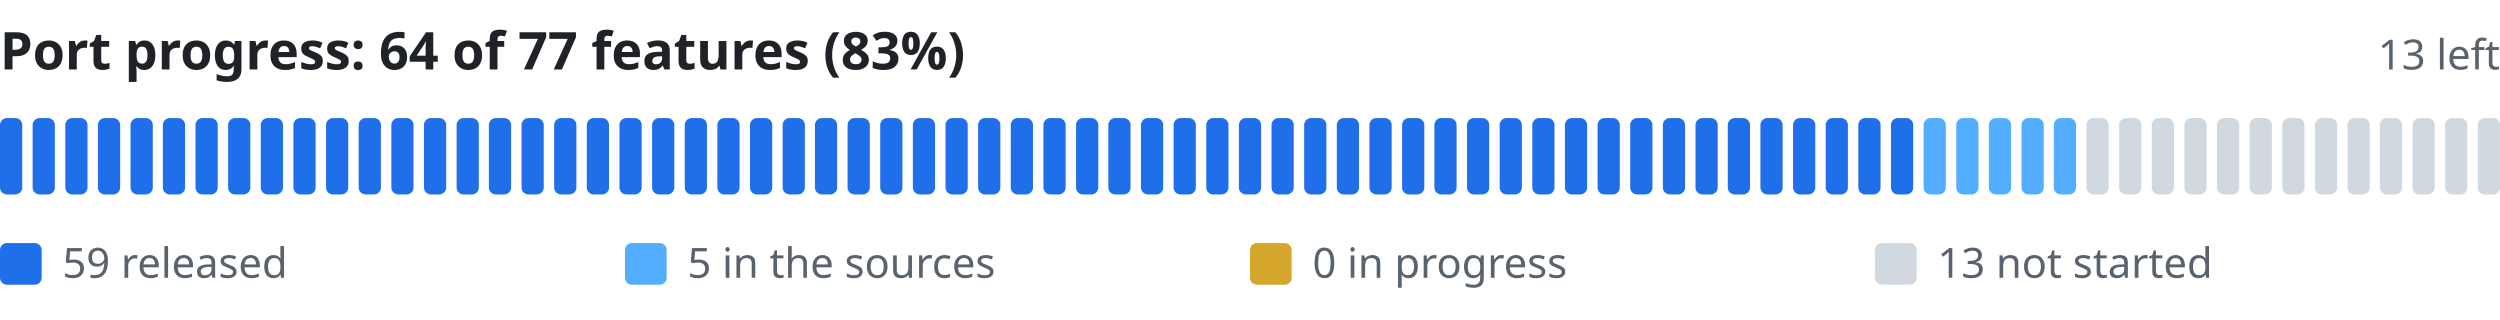
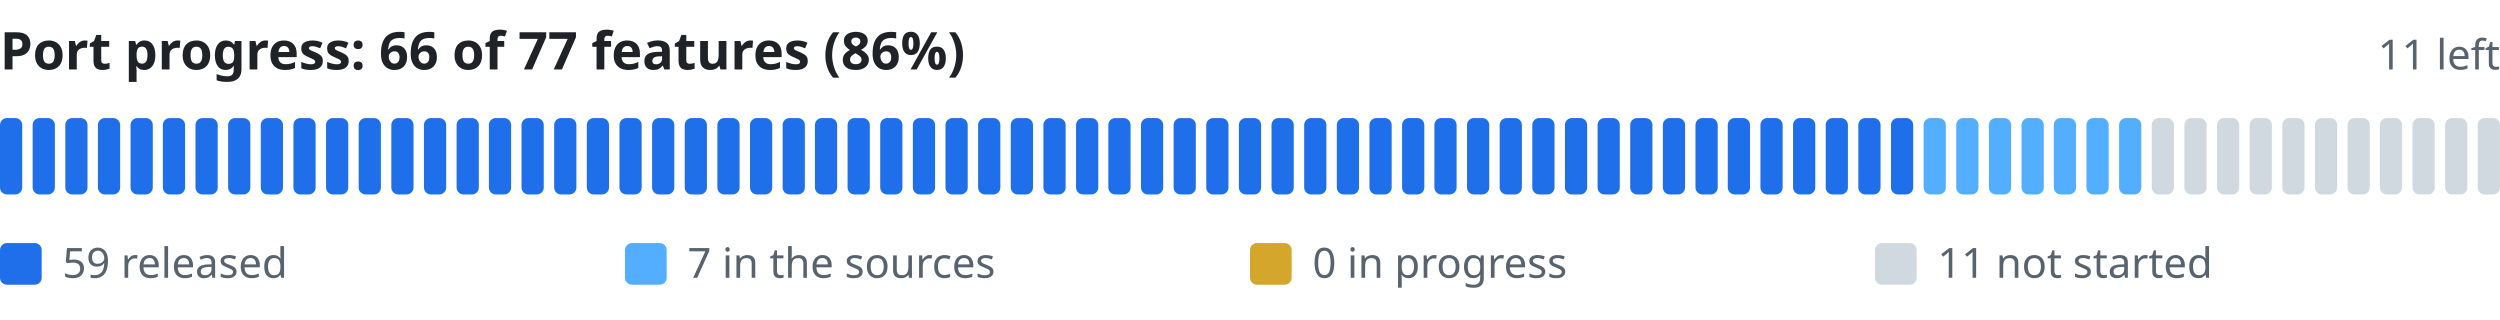
- <svg xmlns="http://www.w3.org/2000/svg" width="720" height="92" viewBox="0 0 720 92" role="img" aria-label="64 of 77 features done, 13 left">
+ <svg xmlns="http://www.w3.org/2000/svg" width="720" height="92" viewBox="0 0 720 92" role="img" aria-label="66 of 77 features done, 11 left">
  <style>
text { font-family: -apple-system, "Segoe UI", "Noto Sans", Helvetica, Arial, sans-serif; fill: #1f2328; }
.title { font-size: 15px; font-weight: 600; }
.small { font-size: 12px; fill: #59636e; }
.released { fill: #1f6feb; }
.sources { fill: #54aeff; }
.doing { fill: #d4a72c; }
.left { fill: #d1d9e0; }
@media (prefers-color-scheme: dark) {
  text { fill: #f0f6fc; }
  .small { fill: #9198a1; }
  .released { fill: #4493f8; }
  .sources { fill: #1f4f8f; }
  .doing { fill: #bb8009; }
  .left { fill: #3d444d; }
}
</style>
-   <text class="title" x="0" y="20">Port progress: 64 of 77 features (83%)</text>
-   <text class="small" x="720" y="20" text-anchor="end">13 left</text>
+   <text class="title" x="0" y="20">Port progress: 66 of 77 features (86%)</text>
+   <text class="small" x="720" y="20" text-anchor="end">11 left</text>
  <rect class="released" x="0.0" y="34" width="6.4" height="22" rx="2" />
  <rect class="released" x="9.4" y="34" width="6.4" height="22" rx="2" />
  <rect class="released" x="18.8" y="34" width="6.4" height="22" rx="2" />
  <rect class="released" x="28.2" y="34" width="6.4" height="22" rx="2" />
  <rect class="released" x="37.6" y="34" width="6.4" height="22" rx="2" />
  <rect class="released" x="46.9" y="34" width="6.4" height="22" rx="2" />
  <rect class="released" x="56.3" y="34" width="6.4" height="22" rx="2" />
  <rect class="released" x="65.7" y="34" width="6.4" height="22" rx="2" />
  <rect class="released" x="75.1" y="34" width="6.4" height="22" rx="2" />
  <rect class="released" x="84.5" y="34" width="6.4" height="22" rx="2" />
  <rect class="released" x="93.9" y="34" width="6.4" height="22" rx="2" />
  <rect class="released" x="103.3" y="34" width="6.4" height="22" rx="2" />
  <rect class="released" x="112.7" y="34" width="6.4" height="22" rx="2" />
  <rect class="released" x="122.1" y="34" width="6.4" height="22" rx="2" />
  <rect class="released" x="131.5" y="34" width="6.4" height="22" rx="2" />
  <rect class="released" x="140.8" y="34" width="6.4" height="22" rx="2" />
  <rect class="released" x="150.2" y="34" width="6.4" height="22" rx="2" />
  <rect class="released" x="159.6" y="34" width="6.4" height="22" rx="2" />
  <rect class="released" x="169.0" y="34" width="6.4" height="22" rx="2" />
  <rect class="released" x="178.4" y="34" width="6.4" height="22" rx="2" />
  <rect class="released" x="187.8" y="34" width="6.4" height="22" rx="2" />
  <rect class="released" x="197.2" y="34" width="6.4" height="22" rx="2" />
  <rect class="released" x="206.6" y="34" width="6.4" height="22" rx="2" />
  <rect class="released" x="216.0" y="34" width="6.4" height="22" rx="2" />
  <rect class="released" x="225.4" y="34" width="6.4" height="22" rx="2" />
  <rect class="released" x="234.7" y="34" width="6.4" height="22" rx="2" />
  <rect class="released" x="244.1" y="34" width="6.4" height="22" rx="2" />
  <rect class="released" x="253.5" y="34" width="6.4" height="22" rx="2" />
  <rect class="released" x="262.9" y="34" width="6.4" height="22" rx="2" />
  <rect class="released" x="272.3" y="34" width="6.4" height="22" rx="2" />
  <rect class="released" x="281.7" y="34" width="6.4" height="22" rx="2" />
  <rect class="released" x="291.1" y="34" width="6.4" height="22" rx="2" />
  <rect class="released" x="300.5" y="34" width="6.4" height="22" rx="2" />
  <rect class="released" x="309.9" y="34" width="6.4" height="22" rx="2" />
  <rect class="released" x="319.2" y="34" width="6.4" height="22" rx="2" />
  <rect class="released" x="328.6" y="34" width="6.4" height="22" rx="2" />
  <rect class="released" x="338.0" y="34" width="6.4" height="22" rx="2" />
  <rect class="released" x="347.4" y="34" width="6.4" height="22" rx="2" />
  <rect class="released" x="356.8" y="34" width="6.4" height="22" rx="2" />
  <rect class="released" x="366.2" y="34" width="6.4" height="22" rx="2" />
  <rect class="released" x="375.6" y="34" width="6.4" height="22" rx="2" />
  <rect class="released" x="385.0" y="34" width="6.4" height="22" rx="2" />
  <rect class="released" x="394.4" y="34" width="6.4" height="22" rx="2" />
  <rect class="released" x="403.8" y="34" width="6.4" height="22" rx="2" />
  <rect class="released" x="413.1" y="34" width="6.4" height="22" rx="2" />
  <rect class="released" x="422.5" y="34" width="6.4" height="22" rx="2" />
  <rect class="released" x="431.9" y="34" width="6.4" height="22" rx="2" />
  <rect class="released" x="441.3" y="34" width="6.4" height="22" rx="2" />
  <rect class="released" x="450.7" y="34" width="6.4" height="22" rx="2" />
  <rect class="released" x="460.1" y="34" width="6.4" height="22" rx="2" />
  <rect class="released" x="469.5" y="34" width="6.4" height="22" rx="2" />
  <rect class="released" x="478.9" y="34" width="6.4" height="22" rx="2" />
  <rect class="released" x="488.3" y="34" width="6.4" height="22" rx="2" />
  <rect class="released" x="497.6" y="34" width="6.4" height="22" rx="2" />
  <rect class="released" x="507.0" y="34" width="6.4" height="22" rx="2" />
  <rect class="released" x="516.4" y="34" width="6.4" height="22" rx="2" />
  <rect class="released" x="525.8" y="34" width="6.4" height="22" rx="2" />
  <rect class="released" x="535.2" y="34" width="6.4" height="22" rx="2" />
  <rect class="released" x="544.6" y="34" width="6.4" height="22" rx="2" />
  <rect class="sources" x="554.0" y="34" width="6.4" height="22" rx="2" />
  <rect class="sources" x="563.4" y="34" width="6.4" height="22" rx="2" />
  <rect class="sources" x="572.8" y="34" width="6.4" height="22" rx="2" />
  <rect class="sources" x="582.2" y="34" width="6.4" height="22" rx="2" />
  <rect class="sources" x="591.5" y="34" width="6.4" height="22" rx="2" />
-   <rect class="left" x="600.9" y="34" width="6.4" height="22" rx="2" />
-   <rect class="left" x="610.3" y="34" width="6.4" height="22" rx="2" />
+   <rect class="sources" x="600.9" y="34" width="6.4" height="22" rx="2" />
+   <rect class="sources" x="610.3" y="34" width="6.4" height="22" rx="2" />
  <rect class="left" x="619.7" y="34" width="6.4" height="22" rx="2" />
  <rect class="left" x="629.1" y="34" width="6.4" height="22" rx="2" />
  <rect class="left" x="638.5" y="34" width="6.4" height="22" rx="2" />
  <rect class="left" x="647.9" y="34" width="6.4" height="22" rx="2" />
  <rect class="left" x="657.3" y="34" width="6.4" height="22" rx="2" />
  <rect class="left" x="666.7" y="34" width="6.4" height="22" rx="2" />
  <rect class="left" x="676.1" y="34" width="6.4" height="22" rx="2" />
  <rect class="left" x="685.4" y="34" width="6.4" height="22" rx="2" />
  <rect class="left" x="694.8" y="34" width="6.4" height="22" rx="2" />
  <rect class="left" x="704.2" y="34" width="6.4" height="22" rx="2" />
  <rect class="left" x="713.6" y="34" width="6.4" height="22" rx="2" />
  <rect class="released" x="0" y="70" width="12" height="12" rx="2" />
  <text class="small" x="18" y="80">59 released</text>
  <rect class="sources" x="180" y="70" width="12" height="12" rx="2" />
-   <text class="small" x="198" y="80">5 in the sources</text>
+   <text class="small" x="198" y="80">7 in the sources</text>
  <rect class="doing" x="360" y="70" width="12" height="12" rx="2" />
  <text class="small" x="378" y="80">0 in progress</text>
  <rect class="left" x="540" y="70" width="12" height="12" rx="2" />
-   <text class="small" x="558" y="80">13 not started</text>
+   <text class="small" x="558" y="80">11 not started</text>
</svg>
